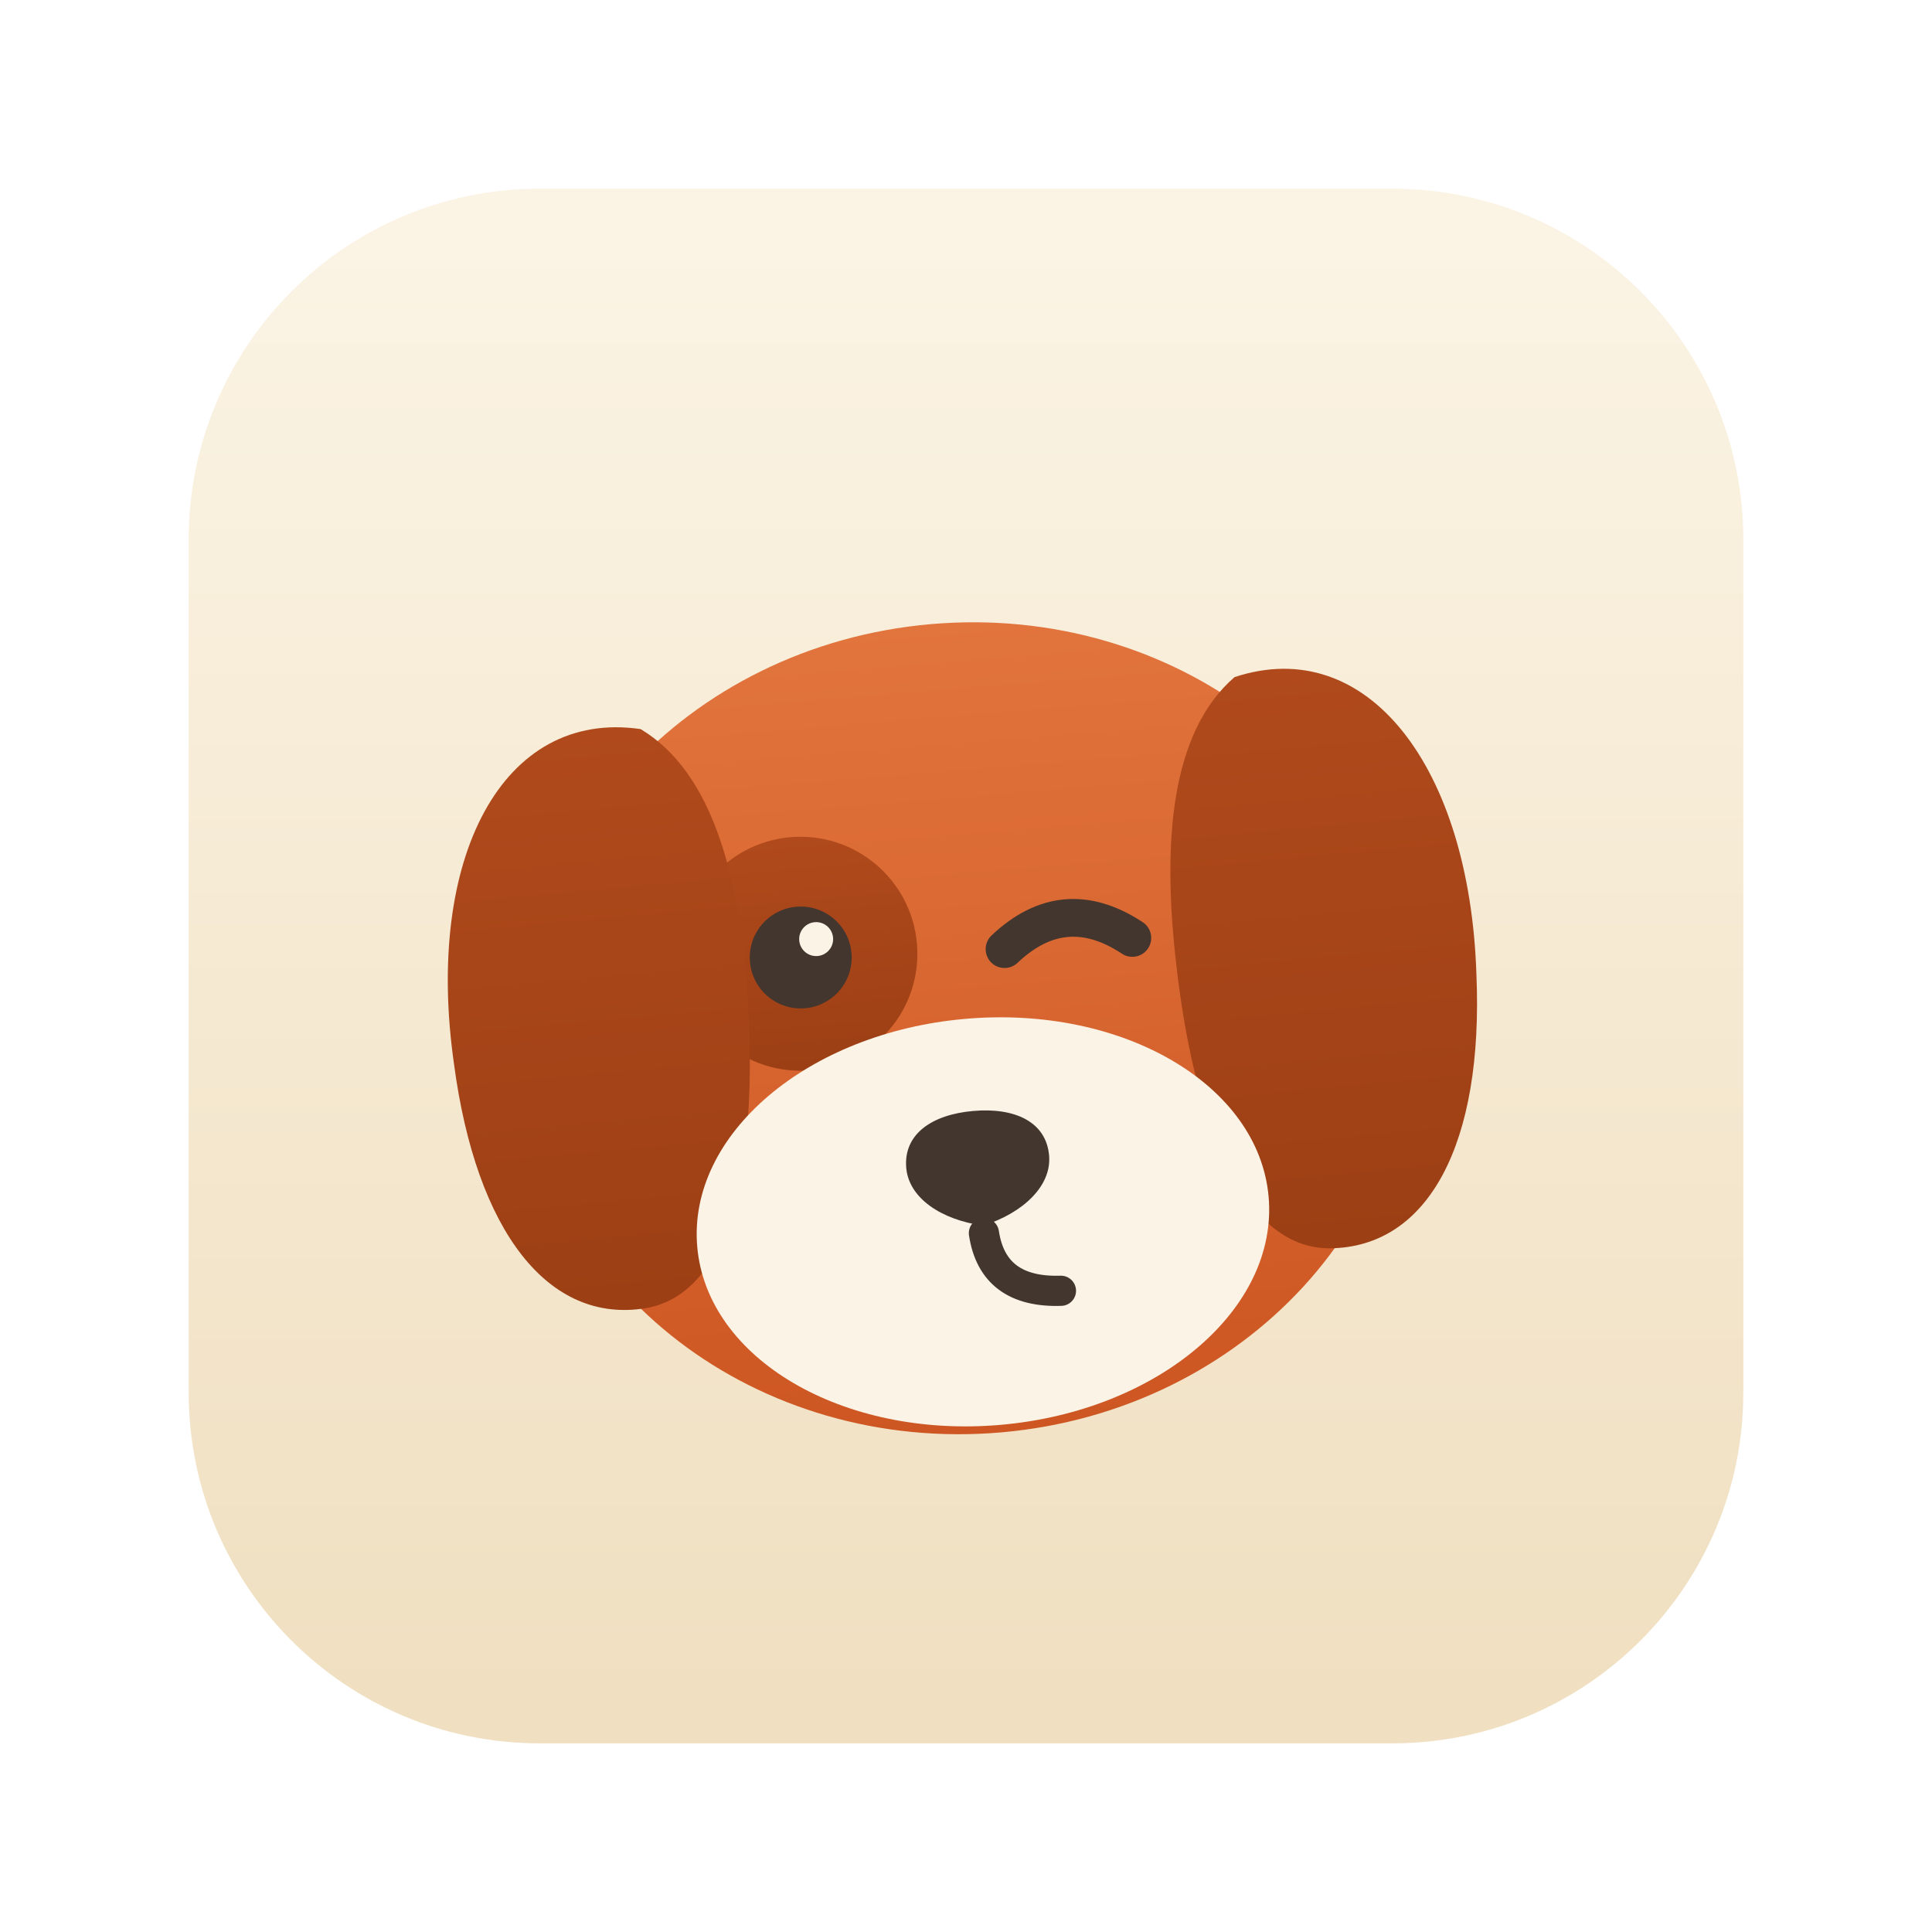
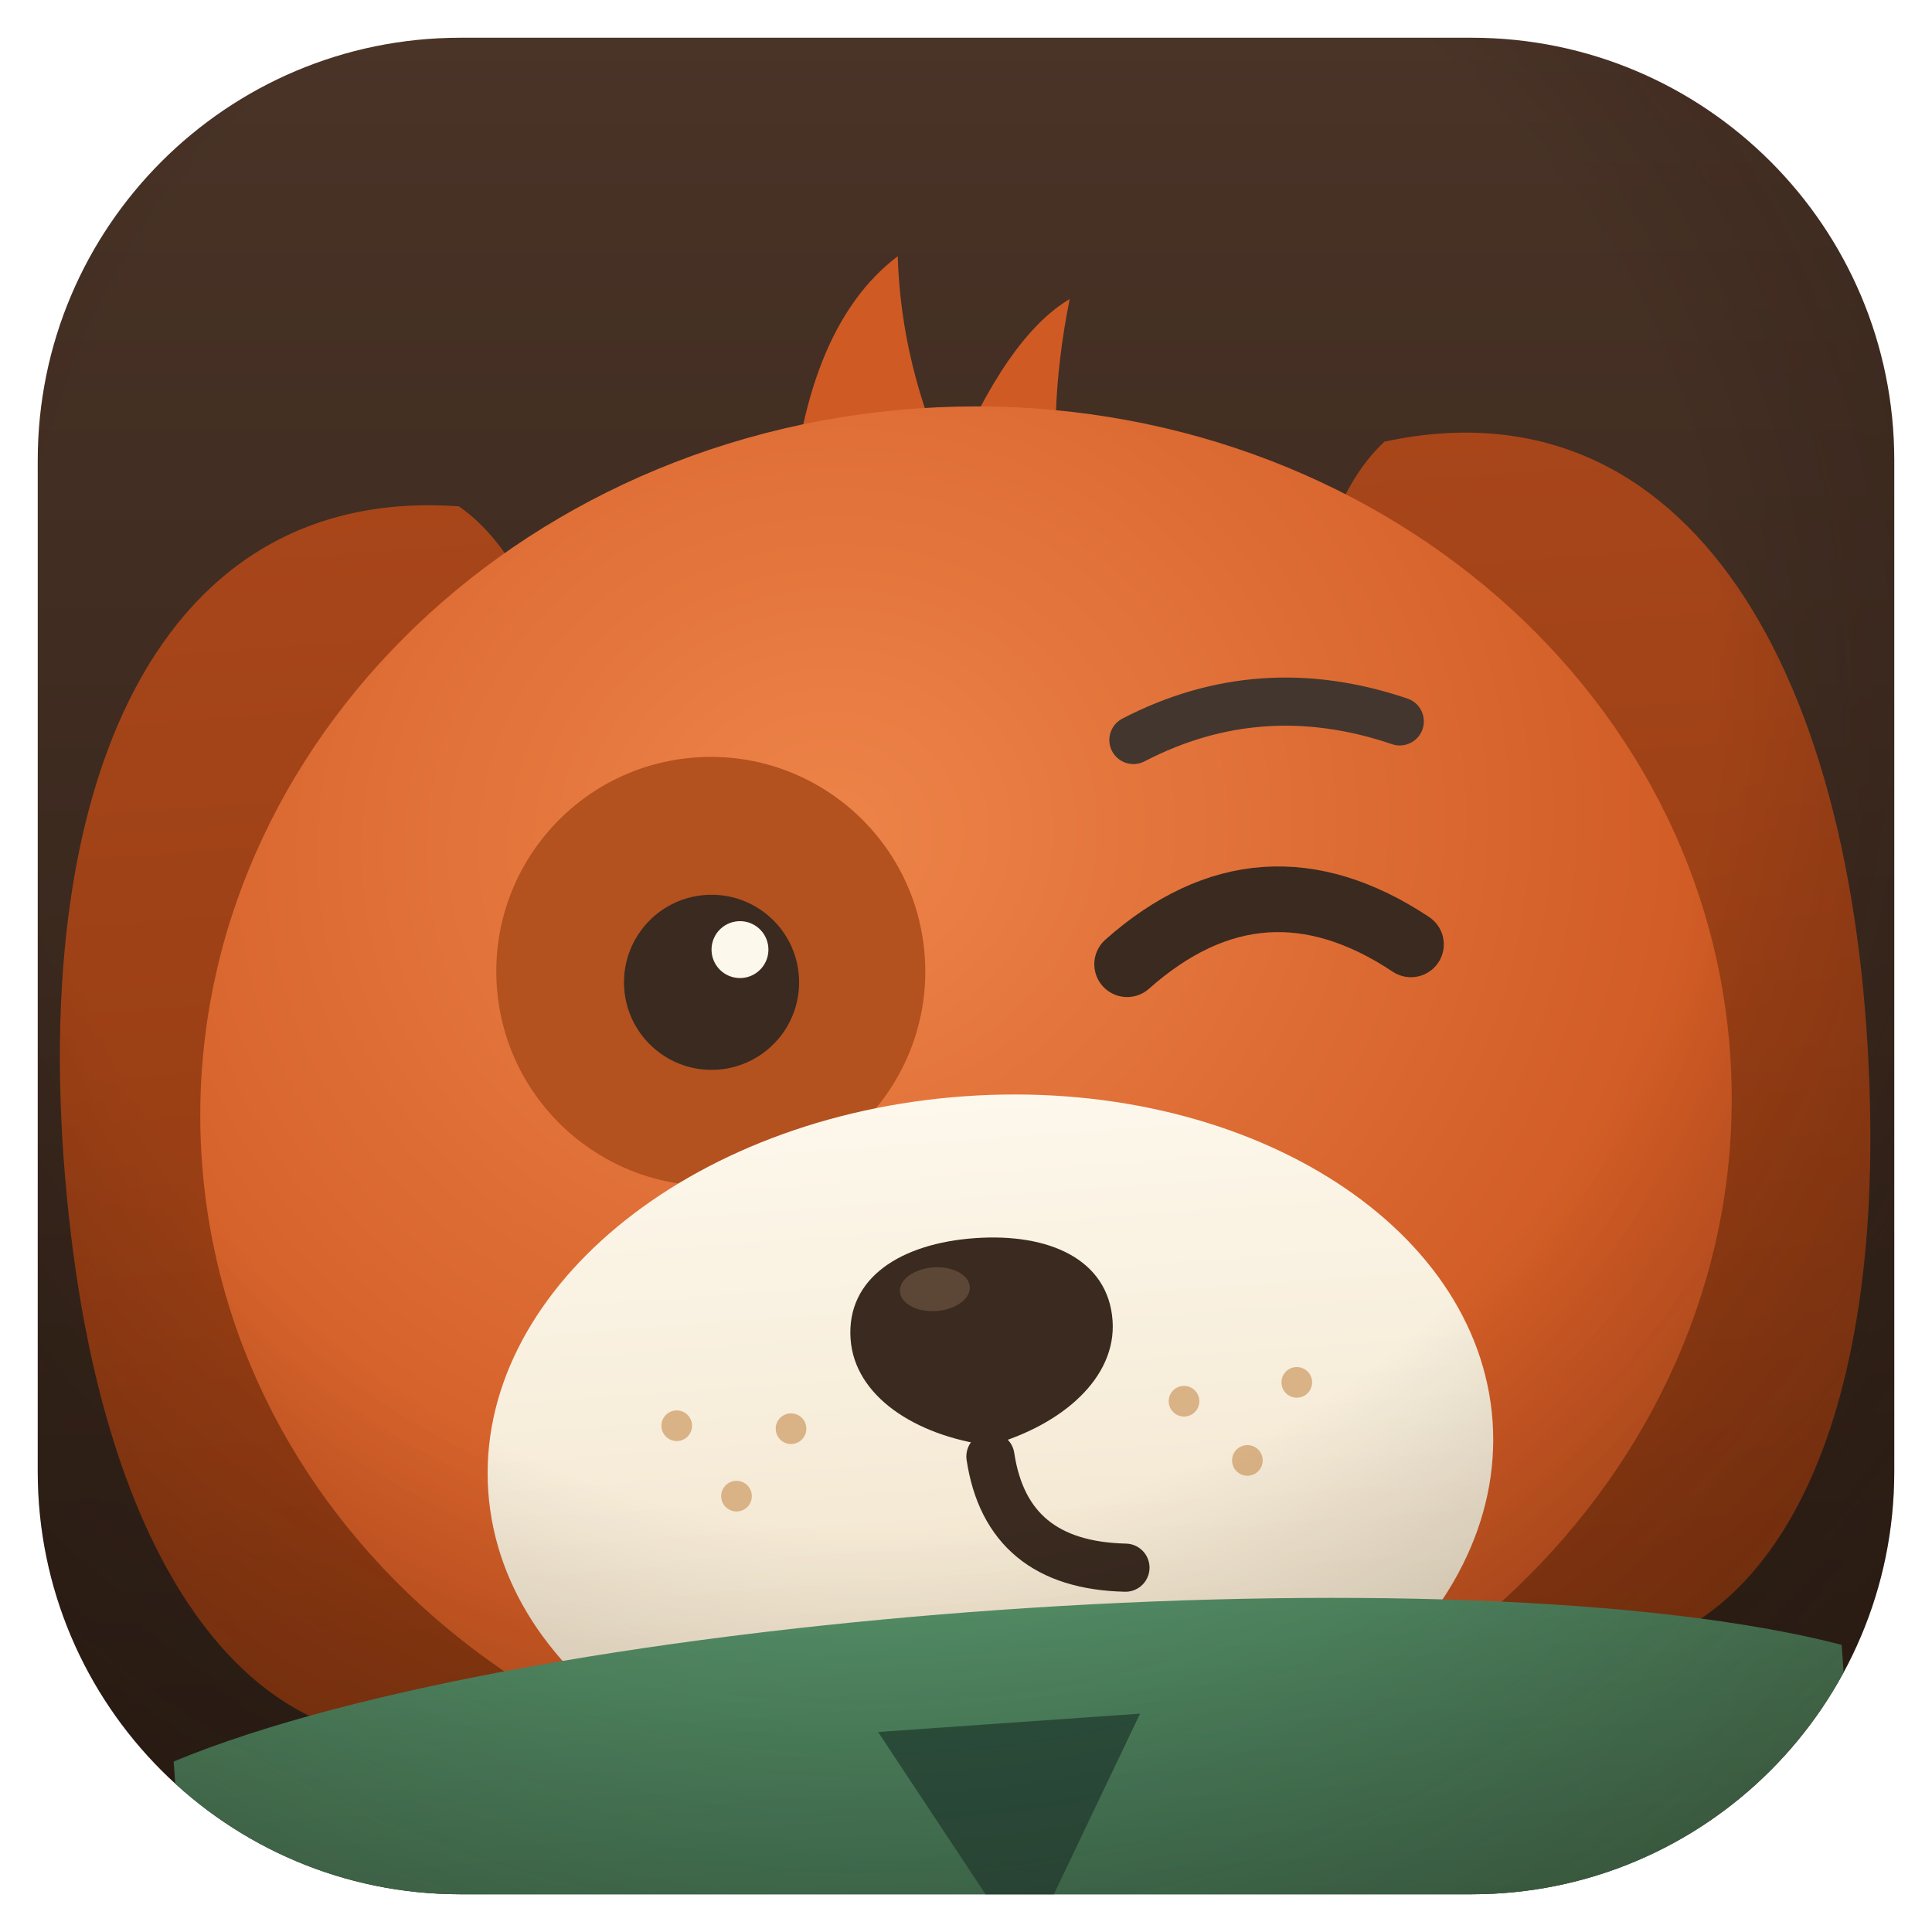
<svg xmlns="http://www.w3.org/2000/svg" viewBox="0 0 1024 1024">
  <defs>
    <linearGradient id="fond" x1="0" y1="0" x2="0" y2="1">
-       <stop offset="0" stop-color="#fbf4e5" />
-       <stop offset="1" stop-color="#f0dfc0" />
+       <stop offset="0" stop-color="#4a3327" />
+       <stop offset="1" stop-color="#2c1e15" />
    </linearGradient>
-     <linearGradient id="roux" x1="0" y1="0" x2="0" y2="1">
-       <stop offset="0" stop-color="#e2743d" />
-       <stop offset="1" stop-color="#cd5622" />
+     <radialGradient id="tete" cx="0.42" cy="0.3" r="0.85">
+       <stop offset="0" stop-color="#ee8449" />
+       <stop offset="0.7" stop-color="#d05a24" />
+       <stop offset="1" stop-color="#bd4d1e" />
+     </radialGradient>
+     <linearGradient id="oreille" x1="0" y1="0" x2="0" y2="1">
+       <stop offset="0" stop-color="#a8461a" />
+       <stop offset="1" stop-color="#8c3810" />
    </linearGradient>
-     <linearGradient id="rouxFonce" x1="0" y1="0" x2="0" y2="1">
-       <stop offset="0" stop-color="#b04a1c" />
-       <stop offset="1" stop-color="#9c3f14" />
+     <linearGradient id="museau" x1="0" y1="0" x2="0" y2="1">
+       <stop offset="0" stop-color="#fdf8ec" />
+       <stop offset="1" stop-color="#efdfc4" />
    </linearGradient>
+     <linearGradient id="bandana" x1="0" y1="0" x2="0" y2="1">
+       <stop offset="0" stop-color="#559068" />
+       <stop offset="1" stop-color="#3c6a4b" />
+     </linearGradient>
+     <radialGradient id="vignette" cx="0.45" cy="0.35" r="0.75">
+       <stop offset="0.6" stop-color="#000000" stop-opacity="0" />
+       <stop offset="1" stop-color="#1d1008" stop-opacity="0.32" />
+     </radialGradient>
+     <clipPath id="cadre">
+       <rect x="20" y="20" width="984" height="984" rx="224" />
+     </clipPath>
  </defs>
-   <rect x="100" y="100" width="824" height="824" rx="186" fill="url(#fond)" />
-   <g transform="rotate(-5 512 545)">
-     <ellipse cx="512" cy="545" rx="235" ry="215" fill="url(#roux)" />
-     <circle cx="428" cy="498" r="62" fill="url(#rouxFonce)" />
-     <path d="M 354 372 C 282 355 234 430 240 540 C 244 630 278 682 330 678 C 378 674 396 600 398 522 C 400 455 390 398 354 372 Z" fill="url(#rouxFonce)" />
-     <path d="M 670 372 C 742 355 790 430 784 540 C 780 630 746 682 694 678 C 646 674 628 600 626 522 C 624 455 634 398 670 372 Z" fill="url(#rouxFonce)" />
-     <ellipse cx="512" cy="648" rx="152" ry="108" fill="#faf3e6" />
-     <path d="M 512 650 C 490 645 474 632 474 616 C 474 598 490 589 512 589 C 534 589 550 598 550 616 C 550 632 534 645 512 650 Z" fill="#43362e" />
-     <path d="M 512 654 Q 514 686 550 688" fill="none" stroke="#43362e" stroke-width="16" stroke-linecap="round" />
-     <circle cx="428" cy="500" r="27" fill="#43362e" />
-     <circle cx="437" cy="491" r="9" fill="#faf3e6" />
-     <path d="M 536 505 Q 570 478 604 505" fill="none" stroke="#43362e" stroke-width="20" stroke-linecap="round" />
+   <rect x="20" y="20" width="984" height="984" rx="224" fill="url(#fond)" />
+   <g clip-path="url(#cadre)">
+     <g transform="translate(512 610) scale(1.16) translate(-512 -610) rotate(-4 512 590)">
+       <path d="M 300 300 C 160 280 90 420 100 620 C 108 780 170 870 260 860 C 340 850 360 720 358 600 C 356 460 350 340 300 300 Z" fill="url(#oreille)" />
+       <g transform="translate(1024 0) scale(-1 1)">
+         <path d="M 300 300 C 160 280 90 420 100 620 C 108 780 170 870 260 860 C 340 850 360 720 358 600 C 356 460 350 340 300 300 Z" fill="url(#oreille)" />
+       </g>
+       <path d="M 450 320 Q 462 230 508 200 Q 506 250 525 300 Q 555 240 585 225 Q 570 280 575 325 Z" fill="#d05a24" />
+       <ellipse cx="512" cy="590" rx="350" ry="320" fill="url(#tete)" />
+       <circle cx="400" cy="520" r="98" fill="#b3511f" />
+       <ellipse cx="512" cy="750" rx="230" ry="165" fill="url(#museau)" />
+       <circle cx="395" cy="760" r="7" fill="#d9b285" />
+       <circle cx="370" cy="726" r="7" fill="#d9b285" />
+       <circle cx="422" cy="731" r="7" fill="#d9b285" />
+       <circle cx="629" cy="760" r="7" fill="#d9b285" />
+       <circle cx="654" cy="726" r="7" fill="#d9b285" />
+       <circle cx="602" cy="731" r="7" fill="#d9b285" />
+       <path d="M 512 745 C 478 738 452 718 452 692 C 452 664 478 650 512 650 C 546 650 572 664 572 692 C 572 718 546 738 512 745 Z" fill="#3a2a20" />
+       <ellipse cx="492" cy="672" rx="16" ry="10" fill="#5c4636" />
+       <path d="M 512 750 Q 516 800 570 805" fill="none" stroke="#3a2a20" stroke-width="22" stroke-linecap="round" />
+       <circle cx="400" cy="525" r="40" fill="#3a2a20" />
+       <circle cx="414" cy="511" r="13" fill="#fdf8ec" />
+       <path d="M 590 530 Q 655 480 720 530" fill="none" stroke="#3a2a20" stroke-width="30" stroke-linecap="round" />
+       <path d="M 600 428 Q 660 402 722 428" fill="none" stroke="#43362e" stroke-width="22" stroke-linecap="round" />
+       <path d="M 130 863 C 300 806 724 806 894 863 L 894 1060 L 130 1060 Z" fill="url(#bandana)" />
+       <path d="M 452 872 L 572 872 L 512 978 Z" fill="#2e5340" />
+     </g>
+     <rect x="20" y="20" width="984" height="984" fill="url(#vignette)" />
  </g>
</svg>
